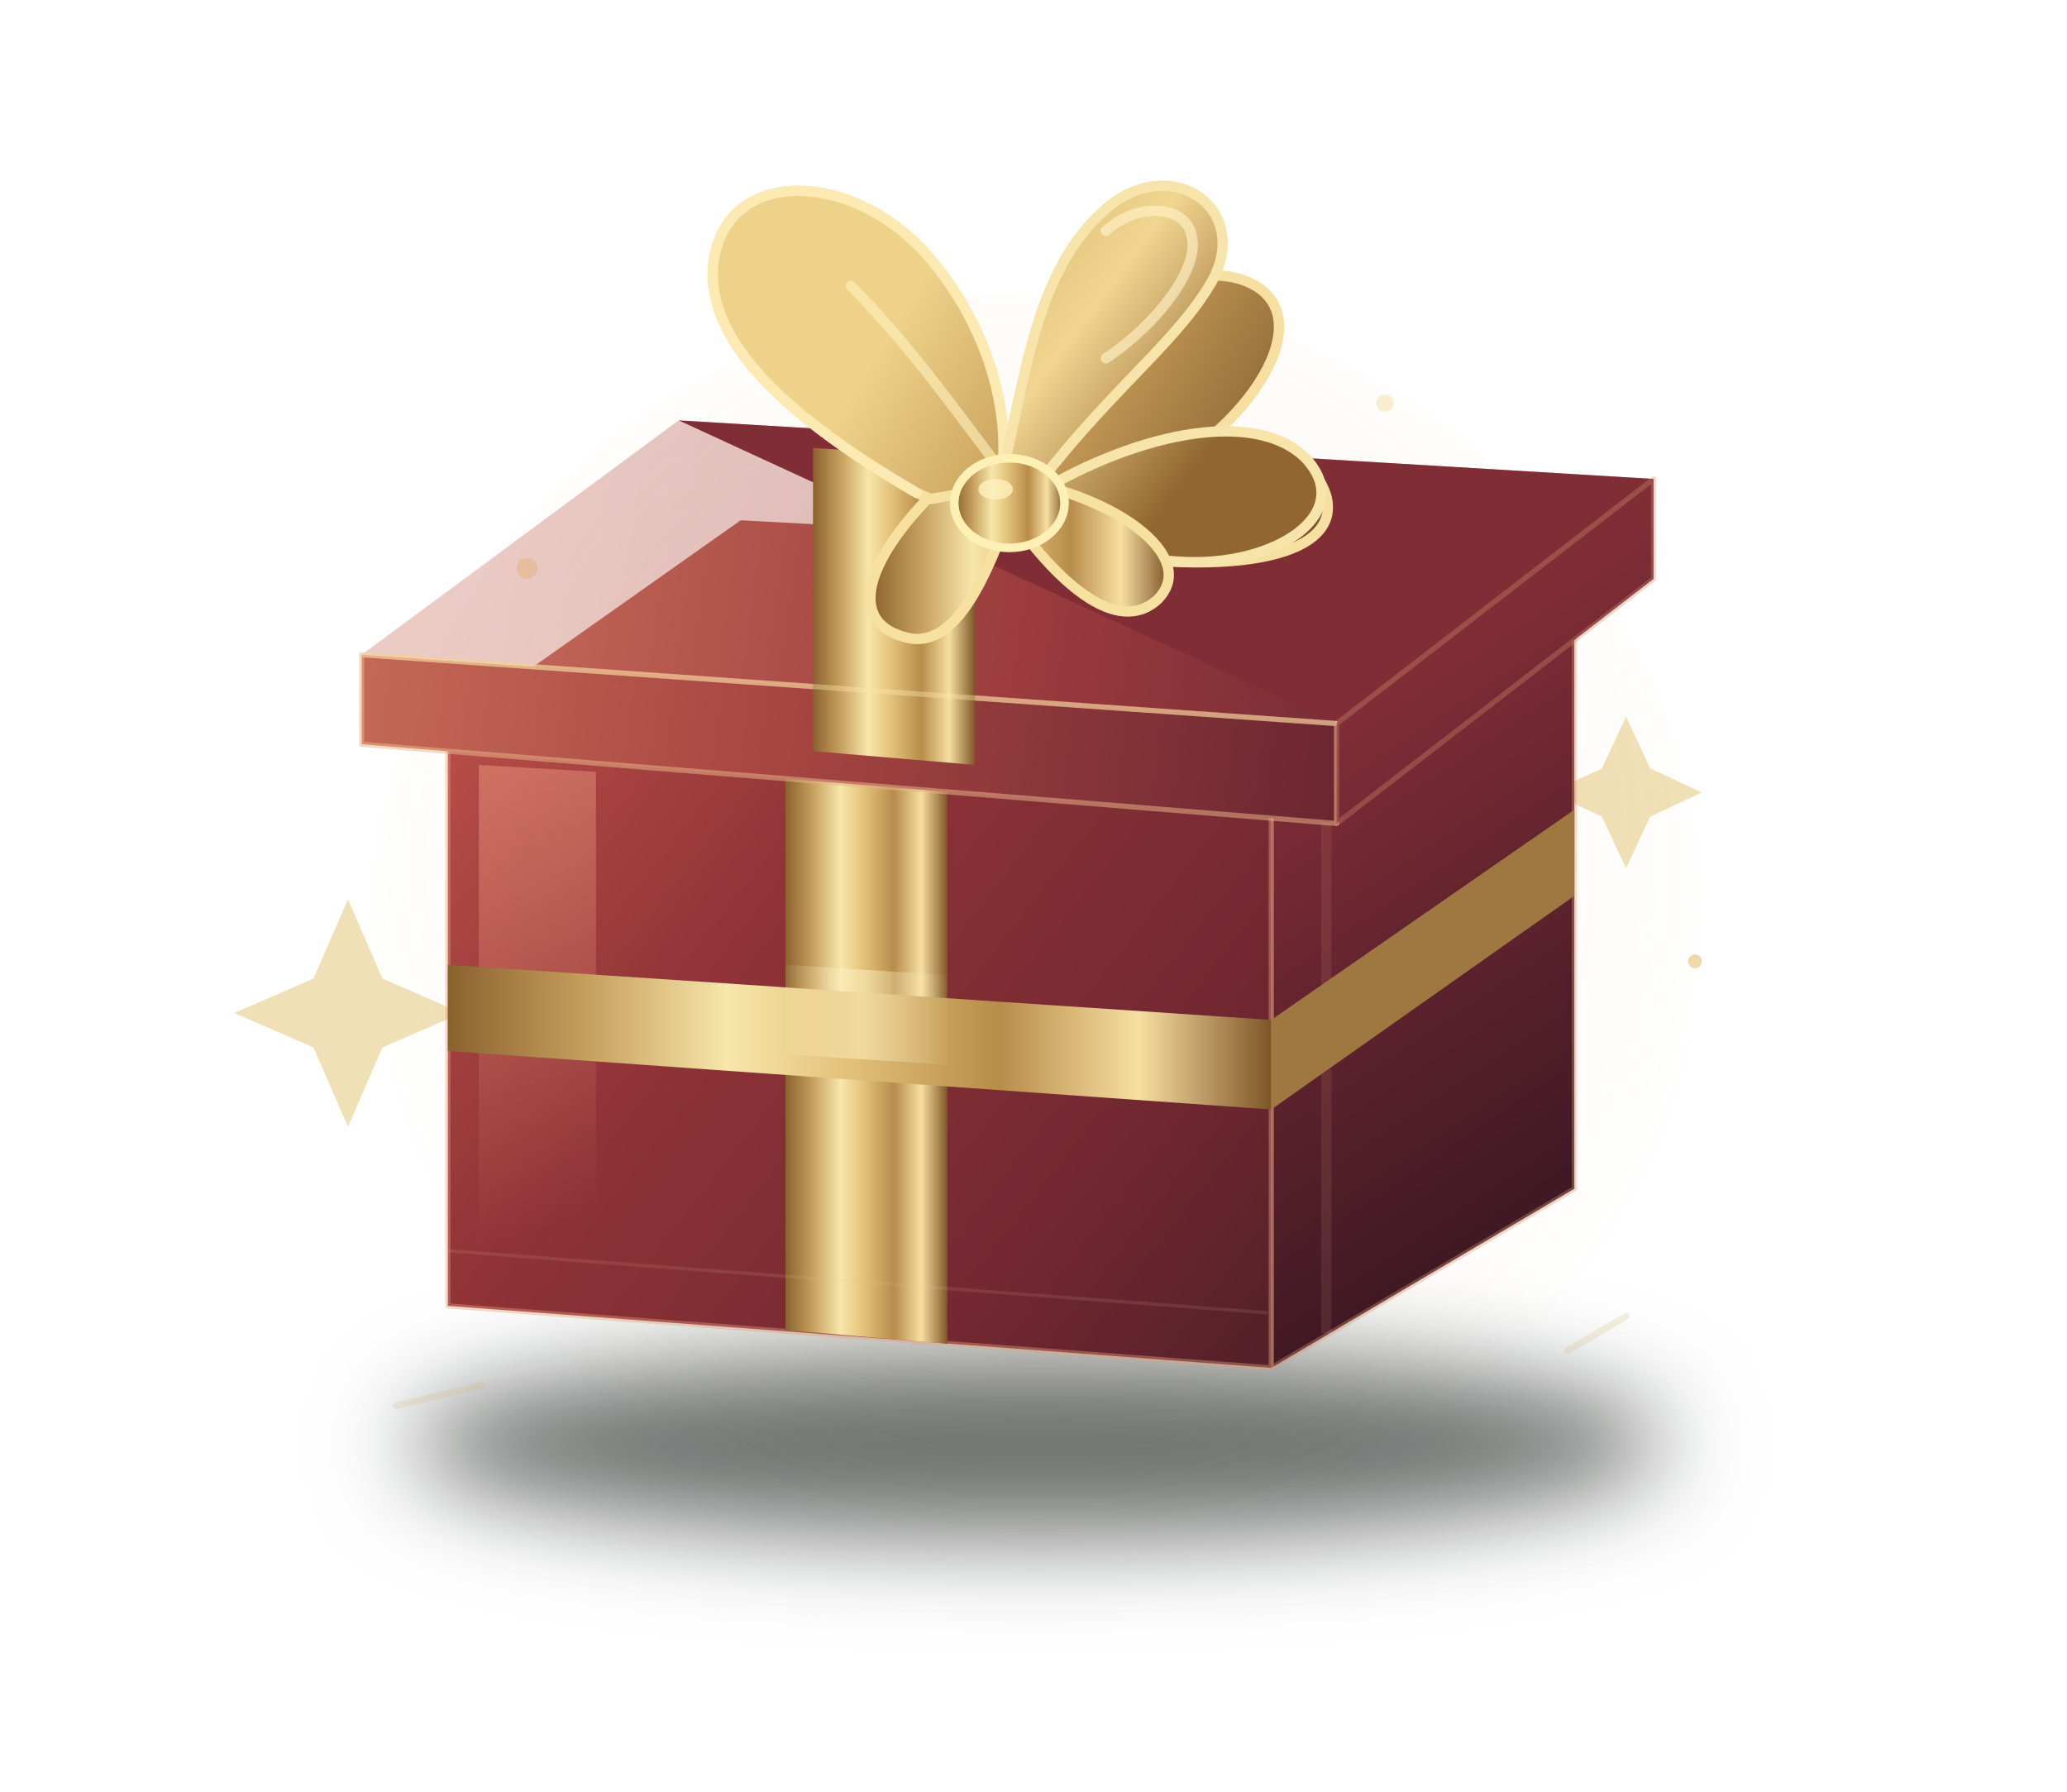
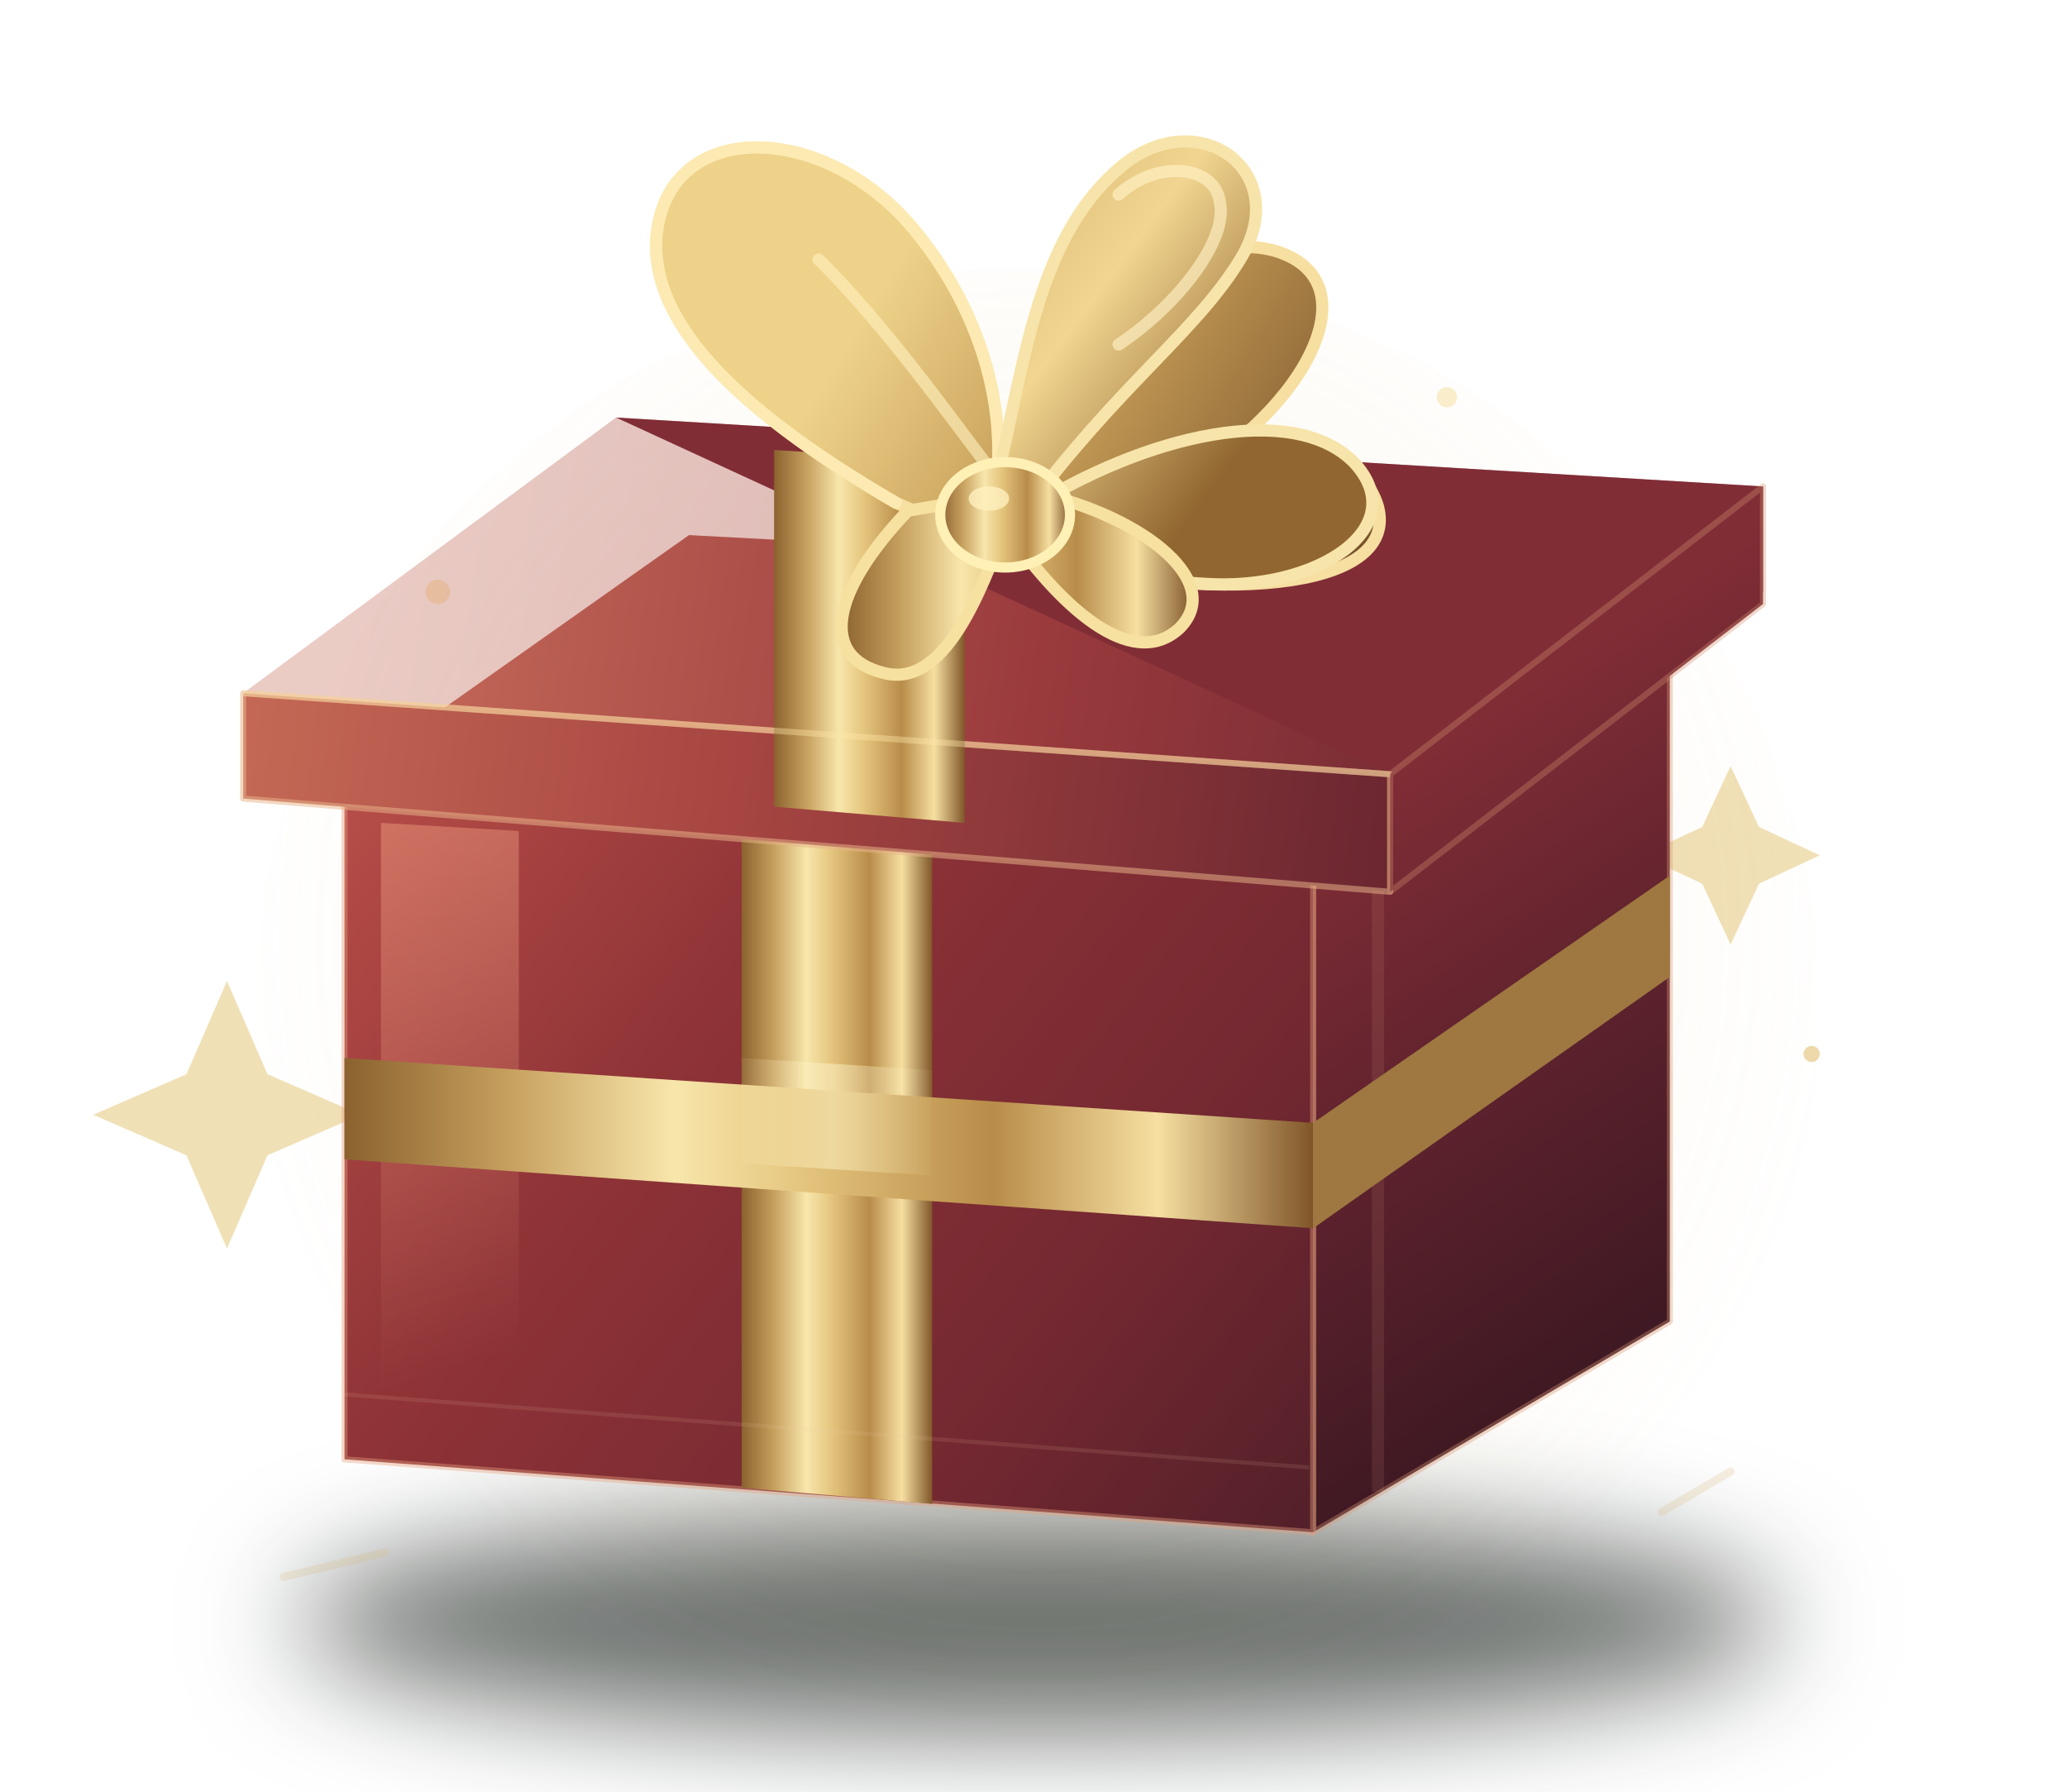
- <svg xmlns="http://www.w3.org/2000/svg" width="600" height="520" viewBox="0 0 600 520" fill="none">
+ <svg xmlns="http://www.w3.org/2000/svg" width="600" height="520" viewBox="45 30 510 420" fill="none">
  <defs>
    <radialGradient id="halo" cx="0" cy="0" r="1" gradientTransform="matrix(0 204 -204 0 301 251)" gradientUnits="userSpaceOnUse">
      <stop stop-color="#E0C17E" stop-opacity=".18" />
      <stop offset="1" stop-color="#E0C17E" stop-opacity="0" />
    </radialGradient>
    <linearGradient id="front" x1="130" y1="205" x2="369" y2="392" gradientUnits="userSpaceOnUse">
      <stop stop-color="#B94F49" />
      <stop offset=".36" stop-color="#8F3337" />
      <stop offset=".75" stop-color="#732831" />
      <stop offset="1" stop-color="#542029" />
    </linearGradient>
    <linearGradient id="frontLight" x1="138" y1="214" x2="180" y2="350" gradientUnits="userSpaceOnUse">
      <stop stop-color="#F2A183" stop-opacity=".48" />
      <stop offset="1" stop-color="#F2A183" stop-opacity="0" />
    </linearGradient>
    <linearGradient id="side" x1="368" y1="222" x2="455" y2="352" gradientUnits="userSpaceOnUse">
      <stop stop-color="#812D36" />
      <stop offset=".5" stop-color="#5D222D" />
      <stop offset="1" stop-color="#3C1822" />
    </linearGradient>
    <linearGradient id="top" x1="132" y1="165" x2="439" y2="209" gradientUnits="userSpaceOnUse">
      <stop stop-color="#C66C5A" />
      <stop offset=".55" stop-color="#9A3A3D" />
      <stop offset="1" stop-color="#682731" />
    </linearGradient>
    <linearGradient id="lidFront" x1="98" y1="188" x2="391" y2="227" gradientUnits="userSpaceOnUse">
      <stop stop-color="#C66B57" />
      <stop offset=".43" stop-color="#A84642" />
      <stop offset="1" stop-color="#6A2630" />
    </linearGradient>
    <linearGradient id="gold" x1="0" y1="0" x2="1" y2="0">
      <stop stop-color="#8B622F" />
      <stop offset=".17" stop-color="#C6A05E" />
      <stop offset=".34" stop-color="#F8E6AB" />
      <stop offset=".48" stop-color="#E3C37B" />
      <stop offset=".67" stop-color="#B88C49" />
      <stop offset=".84" stop-color="#F6DFA1" />
      <stop offset="1" stop-color="#805629" />
    </linearGradient>
    <linearGradient id="goldLoop" x1="229" y1="67" x2="338" y2="148" gradientUnits="userSpaceOnUse">
      <stop stop-color="#FFF1BE" />
      <stop offset=".28" stop-color="#D5B36E" />
      <stop offset=".62" stop-color="#F1D590" />
      <stop offset="1" stop-color="#916630" />
    </linearGradient>
    <linearGradient id="goldLoopDark" x1="273" y1="73" x2="382" y2="140" gradientUnits="userSpaceOnUse">
      <stop stop-color="#EED28A" />
      <stop offset=".45" stop-color="#C49B55" />
      <stop offset="1" stop-color="#79522C" />
    </linearGradient>
    <linearGradient id="shine" x1="0" y1="0" x2="1" y2="0">
      <stop stop-color="#FFF4C8" stop-opacity=".08" />
      <stop offset=".48" stop-color="#FFF4C8" stop-opacity=".64" />
      <stop offset="1" stop-color="#FFF4C8" stop-opacity=".04" />
    </linearGradient>
    <filter id="shadow" x="48" y="80" width="510" height="408" color-interpolation-filters="sRGB" filterUnits="userSpaceOnUse">
      <feGaussianBlur stdDeviation="14" />
    </filter>
  </defs>
  <ellipse cx="301" cy="419" rx="183" ry="27" fill="#020A05" opacity=".58" filter="url(#shadow)" />
  <ellipse cx="301" cy="267" rx="193" ry="182" fill="url(#halo)" />
  <g opacity=".72">
    <path d="m91 284 10-23 10 23 23 10-23 10-10 23-10-23-23-10 23-10Z" fill="#EAD49A" />
    <path d="m465 223 7-15 7 15 15 7-15 7-7 15-7-15-15-7 15-7Z" fill="#EAD49A" />
    <circle cx="153" cy="165" r="3" fill="#F8E4B0" />
    <circle cx="447" cy="319" r="4" fill="#E6CA88" />
    <circle cx="402" cy="117" r="2.5" fill="#F7E7B8" />
    <circle cx="182" cy="359" r="2.5" fill="#E6CA88" />
    <circle cx="492" cy="279" r="2" fill="#E6CA88" />
  </g>
  <g stroke-linejoin="round">
    <path d="M130 211 215 151 457 164 369 225Z" fill="url(#top)" />
    <path d="M369 225 457 164 457 345 369 397Z" fill="url(#side)" stroke="#DA9674" stroke-opacity=".36" stroke-width="1.5" />
    <path d="M130 211 369 225 369 397 130 379Z" fill="url(#front)" stroke="#E7A17E" stroke-opacity=".4" stroke-width="1.5" />
    <path d="M139 222 139 365 173 368 173 224Z" fill="url(#frontLight)" />
    <path d="M385 225 385 387" stroke="#F1B48E" stroke-opacity=".11" stroke-width="3" />
    <path d="M228 217 275 220 275 390 228 386Z" fill="url(#gold)" />
    <path d="M130 280 369 296 369 322 130 305Z" fill="url(#gold)" />
    <path d="M369 296 457 235 457 260 369 322Z" fill="#9E7840" />
    <path d="M228 280 275 283 275 309 228 306Z" fill="url(#shine)" opacity=".8" />
    <path d="M105 190 197 122 480 139 388 210Z" fill="url(#top)" opacity=".35" />
    <path d="M197 122 480 139 480 165 388 229 388 210Z" fill="url(#side)" />
    <path d="M105 190 388 210 388 239 105 216Z" fill="url(#lidFront)" stroke="#E8B58B" stroke-opacity=".52" stroke-width="1.5" />
    <path d="M388 210 480 139 480 168 388 239Z" fill="url(#side)" stroke="#D28E6D" stroke-opacity=".34" stroke-width="1.5" />
    <path d="M236 130 283 133 283 222 236 218Z" fill="url(#gold)" />
    <path d="M105 190 388 210" stroke="#FFE6A8" stroke-opacity=".4" stroke-width="1.5" />
  </g>
  <g stroke-linejoin="round">
    <path d="M266 143C230 122 205 100 207 77C210 48 248 49 270 75C286 94 293 117 291 137C315 103 336 74 360 81C385 89 365 123 333 139C355 127 380 127 385 144C390 163 352 169 298 157L266 143Z" fill="url(#goldLoopDark)" stroke="#F6DFA0" stroke-width="3" />
    <path d="M266 143C230 122 205 100 207 77C210 48 248 49 270 75C286 94 293 117 291 137C278 120 264 100 247 83" stroke="#FFF0BD" stroke-opacity=".62" stroke-width="3" stroke-linecap="round" fill="none" />
    <path d="M291 137C298 108 301 76 323 59C342 45 364 62 351 83C340 101 321 114 298 145C328 126 364 118 379 133C394 149 370 165 342 163C323 162 307 155 294 151Z" fill="url(#goldLoop)" stroke="#F7E4AA" stroke-width="3" />
    <path d="M321 67C331 58 345 60 346 69C348 78 336 94 321 104" stroke="#FFF1C4" stroke-opacity=".66" stroke-width="3" stroke-linecap="round" fill="none" />
    <path d="M269 145C250 165 247 181 263 185C278 189 287 165 293 149C306 168 324 185 336 174C348 162 325 145 298 140Z" fill="url(#gold)" stroke="#F7E1A1" stroke-width="3" />
    <ellipse cx="293" cy="146" rx="16" ry="13" fill="url(#gold)" stroke="#FFF0B6" stroke-width="2.5" />
    <ellipse cx="289" cy="142" rx="5" ry="3" fill="#FFF1BF" opacity=".78" />
  </g>
  <g opacity=".58">
    <path d="M130 363 368 381" stroke="#F4C6A5" stroke-opacity=".2" />
    <path d="M115 408 140 402M455 392l17-10" stroke="#D5B778" stroke-opacity=".38" stroke-width="2" stroke-linecap="round" />
  </g>
</svg>
